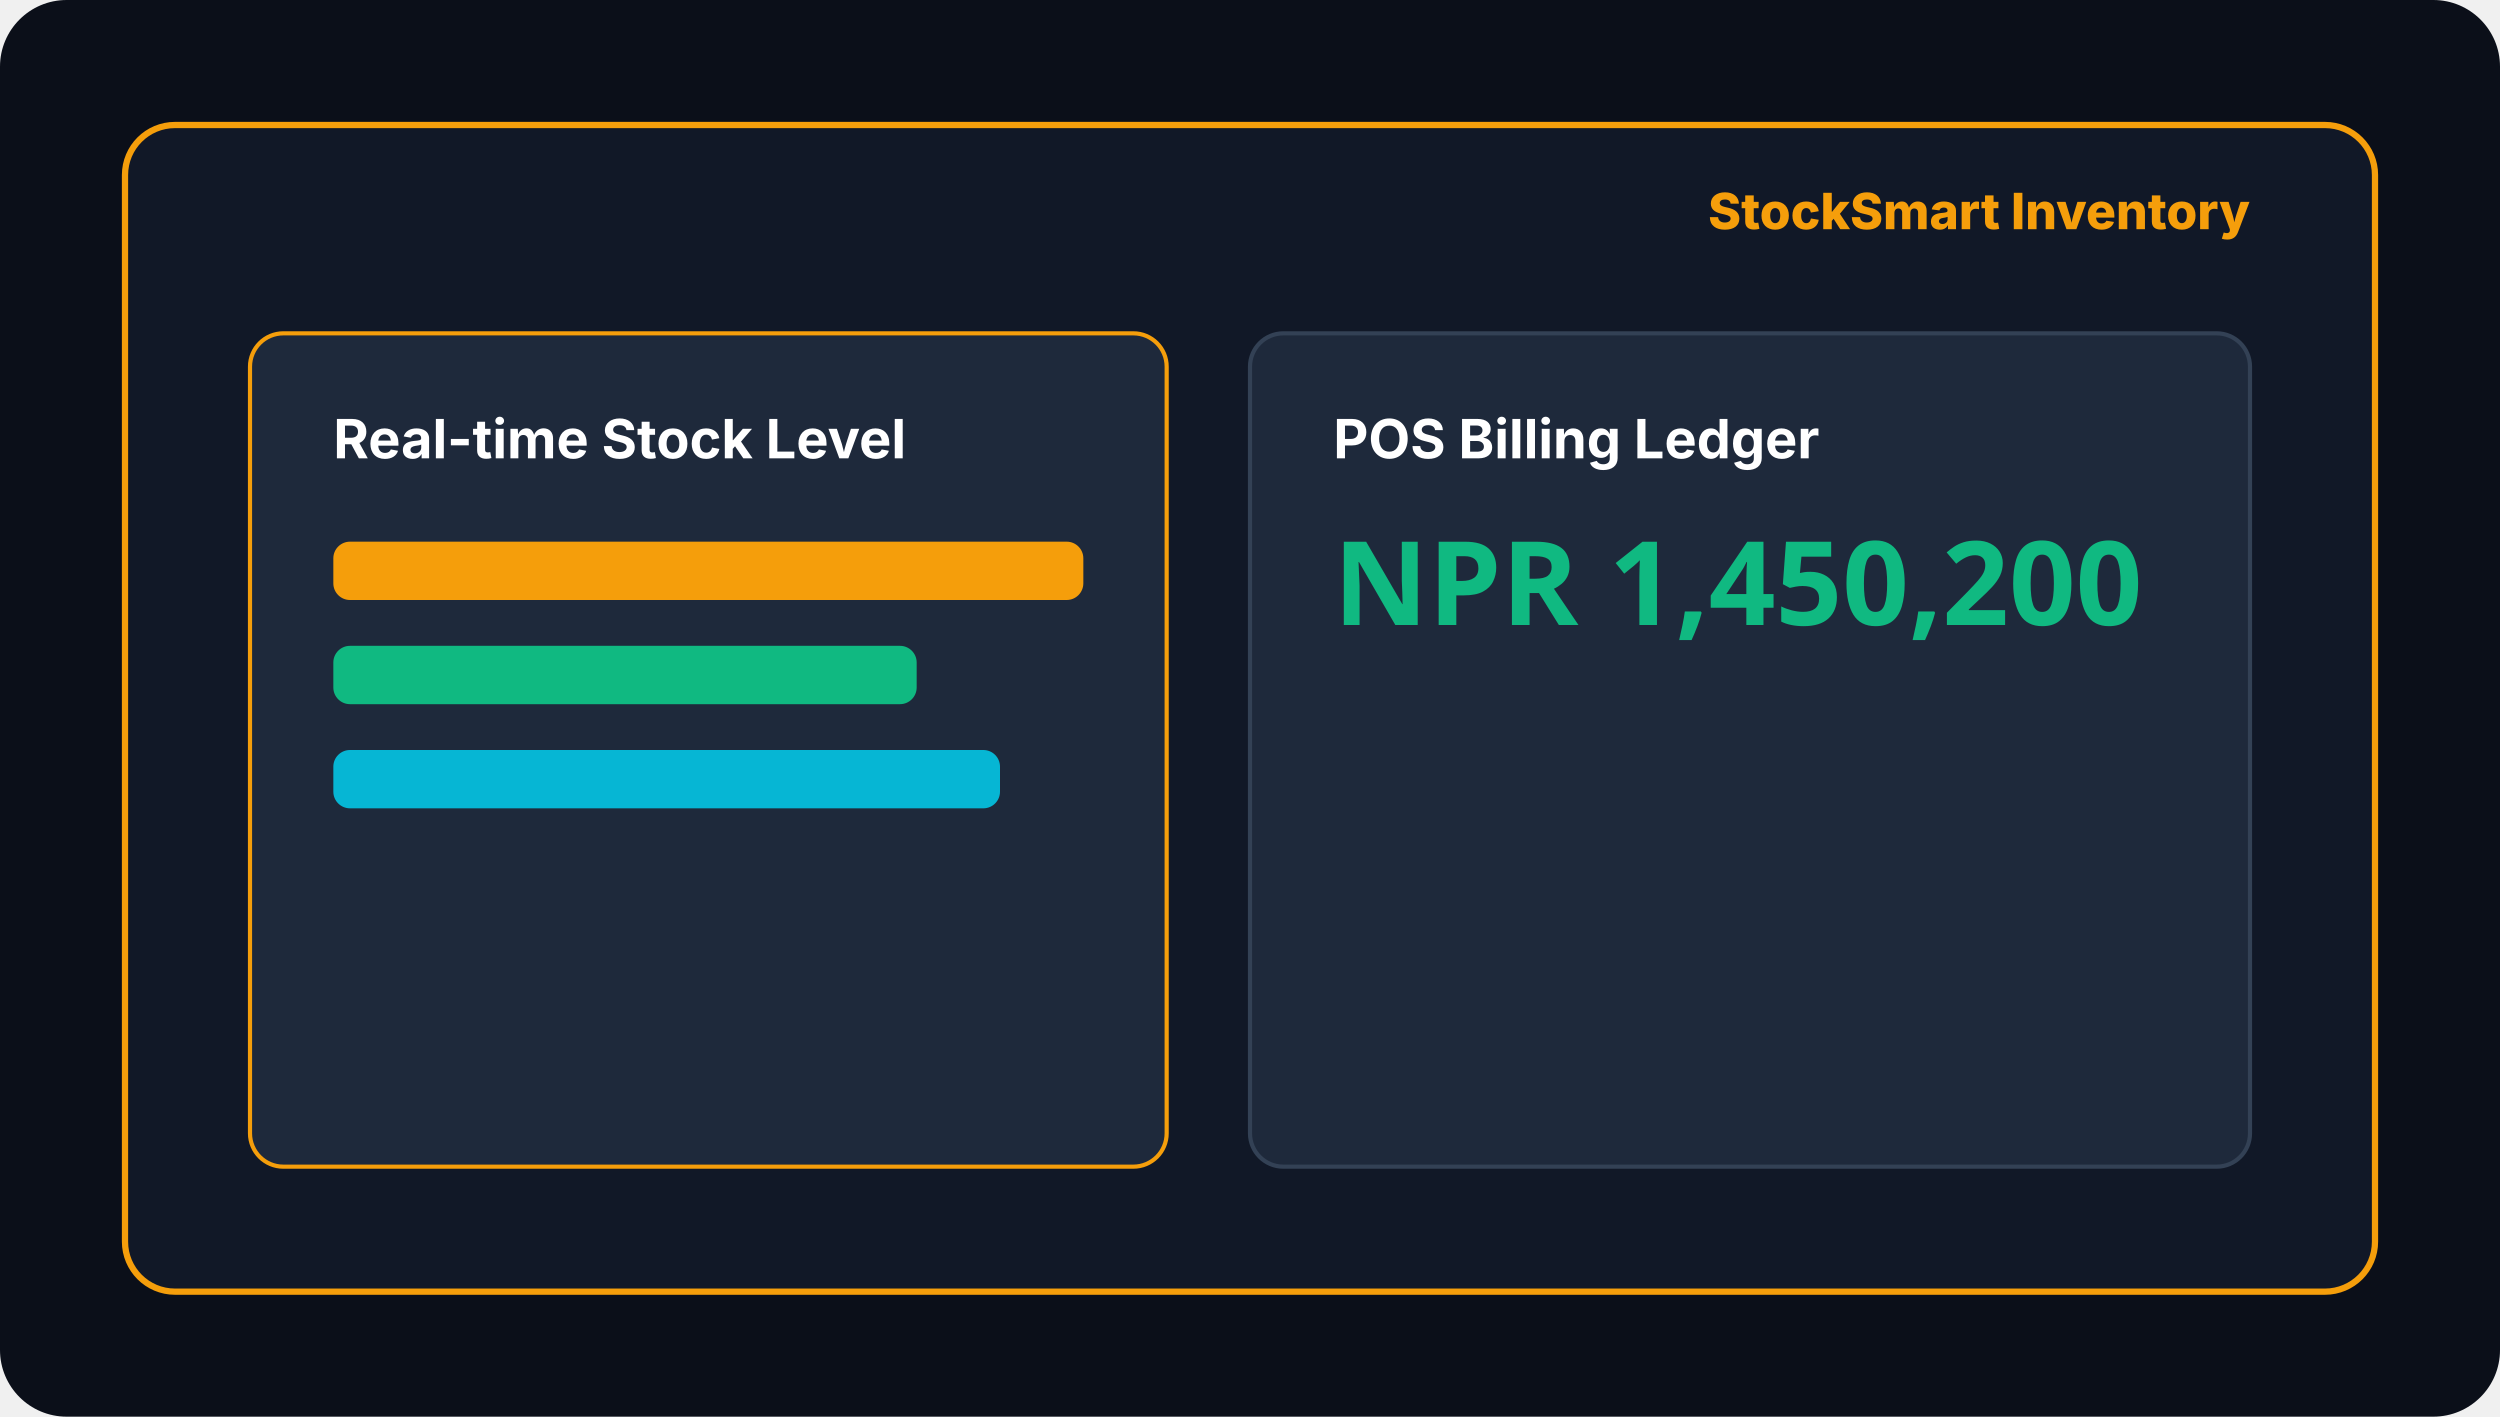
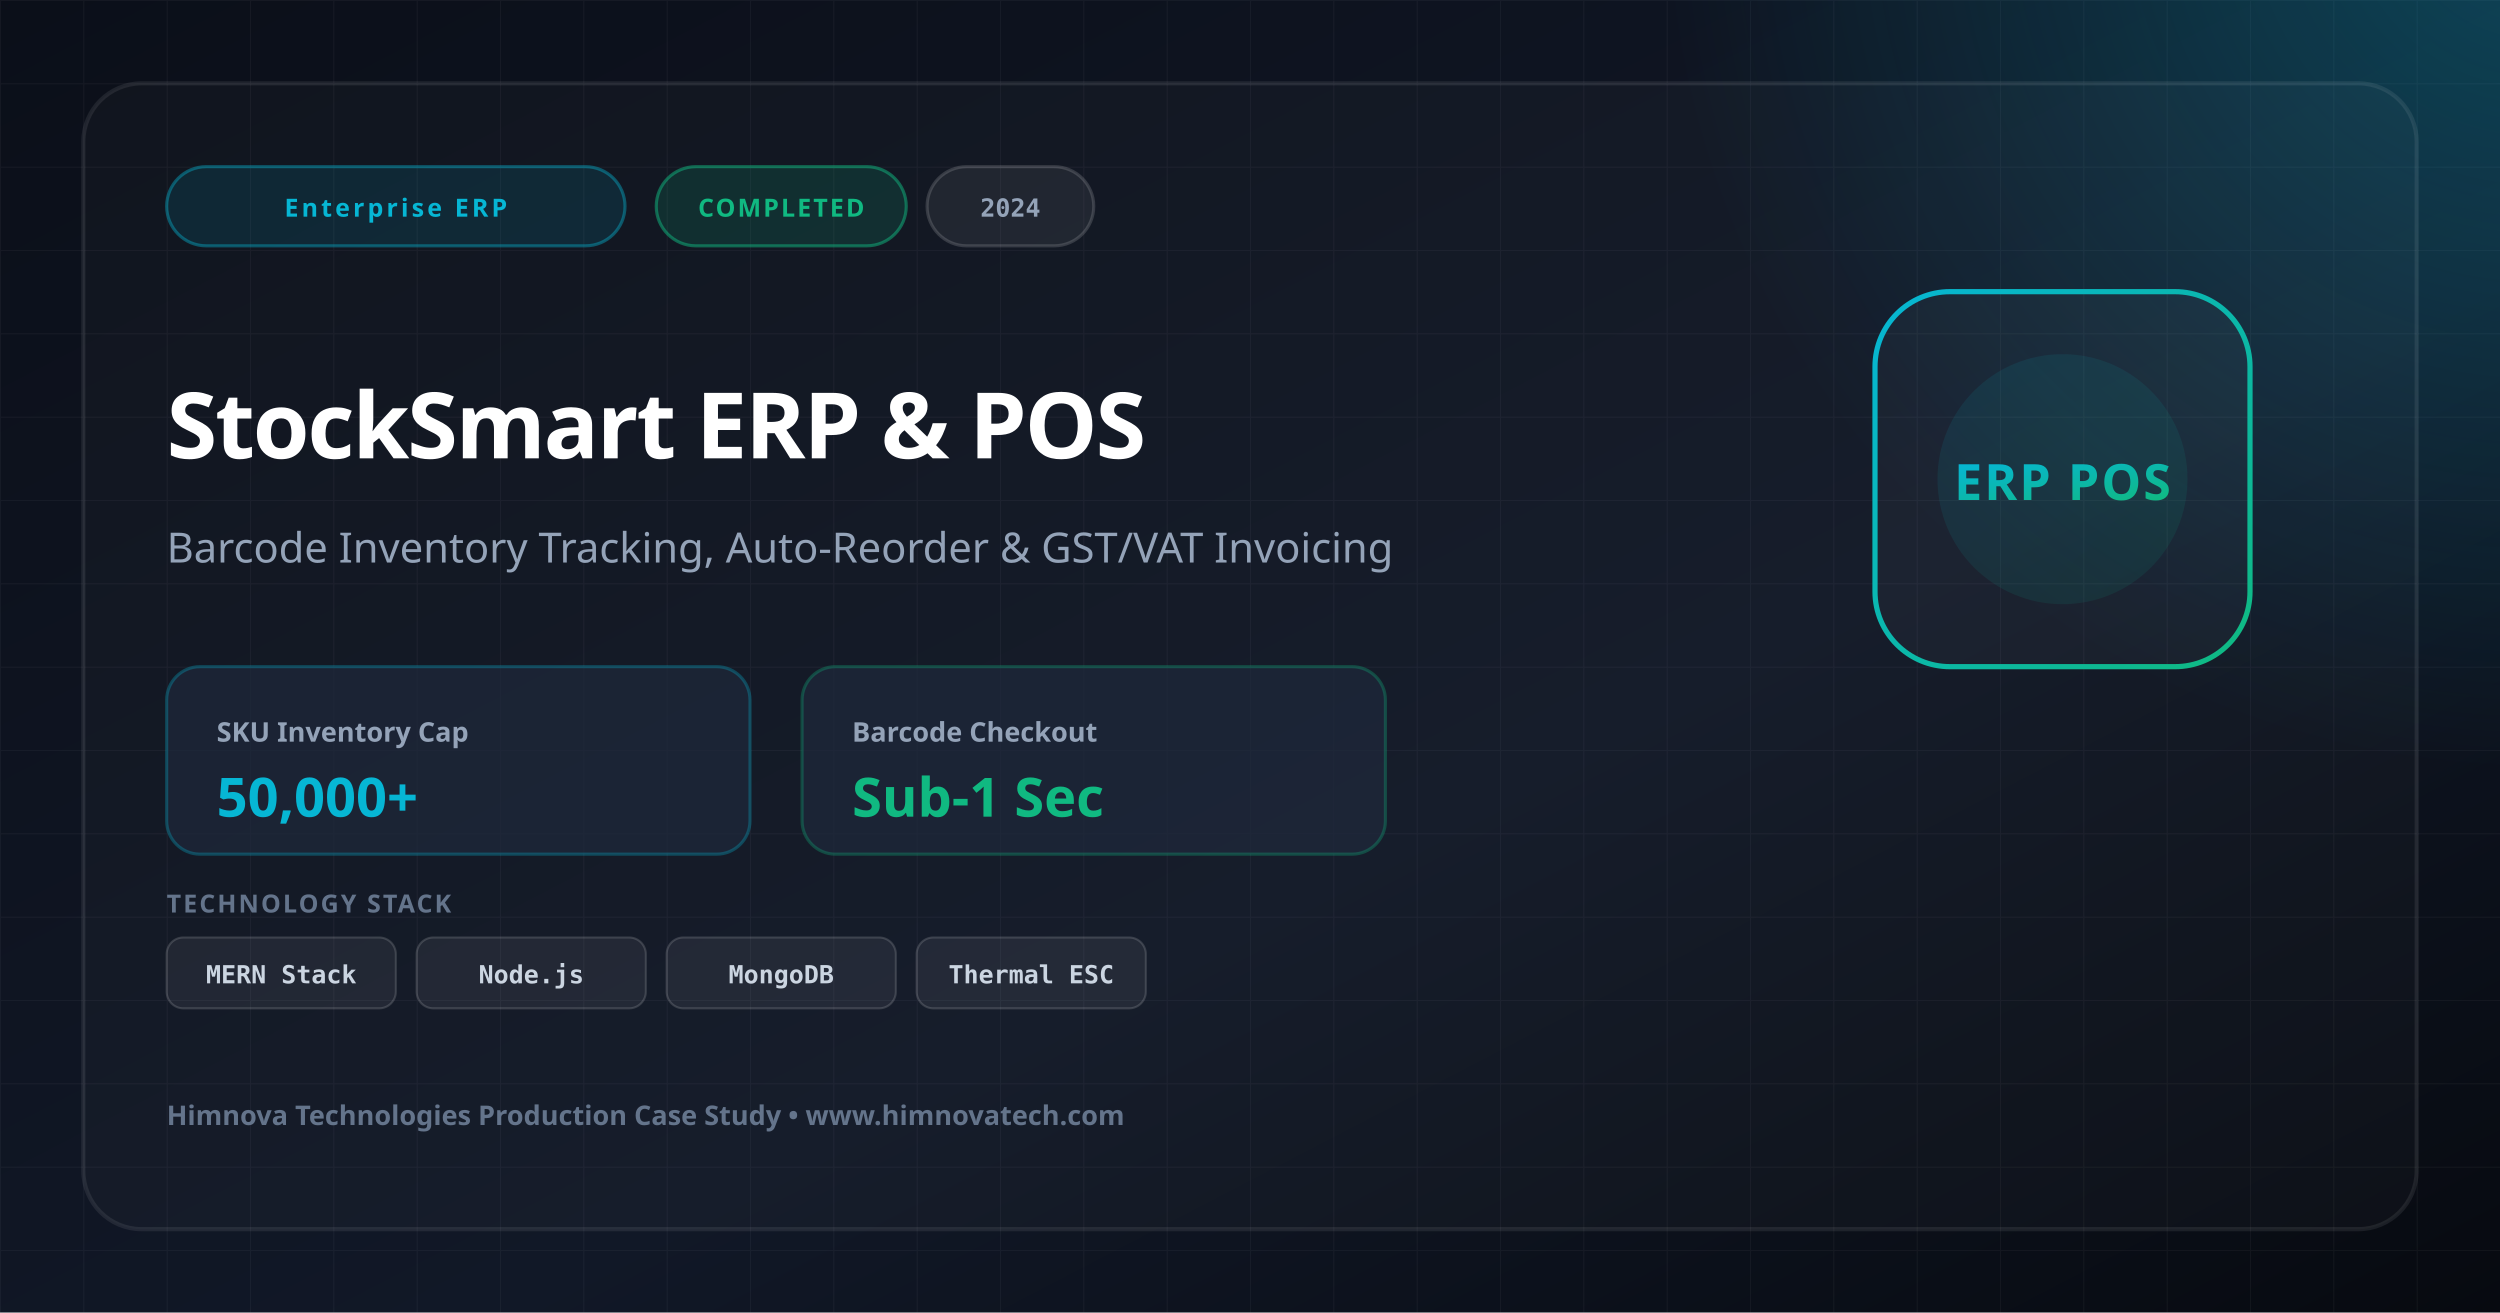
- <svg xmlns="http://www.w3.org/2000/svg" viewBox="0 0 600 340" fill="none" width="100%" height="100%">
-   <rect width="600" height="340" rx="16" fill="#0B0F19" />
-   <rect x="30" y="30" width="540" height="280" rx="12" fill="#111827" stroke="#F59E0B" stroke-width="1.5" />
-   <text x="540" y="55" font-family="'Inter', sans-serif" font-size="12" font-weight="800" fill="#F59E0B" text-anchor="end">StockSmart Inventory</text>
-   <rect x="60" y="80" width="220" height="200" rx="8" fill="#1E293B" stroke="#F59E0B" stroke-width="1" />
-   <text x="80" y="110" font-family="'Inter', sans-serif" font-size="13" font-weight="700" fill="#FFFFFF">Real-time Stock Level</text>
-   <rect x="80" y="130" width="180" height="14" rx="4" fill="#F59E0B" />
-   <rect x="80" y="155" width="140" height="14" rx="4" fill="#10B981" />
-   <rect x="80" y="180" width="160" height="14" rx="4" fill="#06B6D4" />
-   <rect x="300" y="80" width="240" height="200" rx="8" fill="#1E293B" stroke="#334155" stroke-width="1" />
-   <text x="320" y="110" font-family="'Inter', sans-serif" font-size="13" font-weight="700" fill="#FFFFFF">POS Billing Ledger</text>
-   <text x="320" y="150" font-family="'Outfit', sans-serif" font-size="28" font-weight="800" fill="#10B981">NPR 1,450,200</text>
+ <svg xmlns="http://www.w3.org/2000/svg" viewBox="0 0 1200 630" width="100%" height="100%">
+   <defs>
+     <linearGradient id="bg_stocksmartsvg" x1="0%" y1="0%" x2="100%" y2="100%">
+       <stop offset="0%" stop-color="#0B0F19" />
+       <stop offset="60%" stop-color="#111827" />
+       <stop offset="100%" stop-color="#070A10" />
+     </linearGradient>
+     <linearGradient id="grad_stocksmartsvg" x1="0%" y1="0%" x2="100%" y2="100%">
+       <stop offset="0%" stop-color="#06B6D4" />
+       <stop offset="100%" stop-color="#10B981" />
+     </linearGradient>
+     <radialGradient id="glow_stocksmartsvg" cx="85%" cy="20%" r="55%">
+       <stop offset="0%" stop-color="#06B6D4" stop-opacity="0.3" />
+       <stop offset="100%" stop-color="#06B6D4" stop-opacity="0" />
+     </radialGradient>
+     <pattern id="grid_stocksmartsvg" width="40" height="40" patternUnits="userSpaceOnUse">
+       <path d="M 40 0 L 0 0 0 40" fill="none" stroke="rgba(255,255,255,0.04)" stroke-width="1" />
+     </pattern>
+   </defs>
+   <rect width="1200" height="630" fill="url(#bg_stocksmartsvg)" />
+   <rect width="1200" height="630" fill="url(#grid_stocksmartsvg)" />
+   <circle cx="950" cy="180" r="380" fill="url(#glow_stocksmartsvg)" />
+   <rect x="40" y="40" width="1120" height="550" rx="28" fill="rgba(255, 255, 255, 0.02)" stroke="rgba(255, 255, 255, 0.08)" stroke-width="2" />
+   <g transform="translate(80, 80)">
+     <rect x="0" y="0" width="220" height="38" rx="19" fill="rgba(6, 182, 212, 0.12)" stroke="rgba(6, 182, 212, 0.4)" stroke-width="1.5" />
+     <text x="110" y="24" fill="#06B6D4" font-family="sans-serif" font-size="12" font-weight="800" letter-spacing="1.5" text-anchor="middle">Enterprise ERP</text>
+     <rect x="235" y="0" width="120" height="38" rx="19" fill="rgba(16, 185, 129, 0.15)" stroke="rgba(16, 185, 129, 0.5)" stroke-width="1.5" />
+     <text x="295" y="24" fill="#10B981" font-family="sans-serif" font-size="12" font-weight="800" letter-spacing="1" text-anchor="middle">COMPLETED</text>
+     <rect x="365" y="0" width="80" height="38" rx="19" fill="rgba(255, 255, 255, 0.06)" stroke="rgba(255, 255, 255, 0.15)" stroke-width="1.5" />
+     <text x="405" y="24" fill="#94A3B8" font-family="monospace" font-size="12" font-weight="700" text-anchor="middle">2024</text>
+   </g>
+   <g transform="translate(900, 140)">
+     <rect x="0" y="0" width="180" height="180" rx="36" fill="rgba(255,255,255,0.03)" stroke="url(#grad_stocksmartsvg)" stroke-width="2.5" />
+     <circle cx="90" cy="90" r="60" fill="url(#grad_stocksmartsvg)" fill-opacity="0.1" />
+     <text x="90" y="100" fill="url(#grad_stocksmartsvg)" font-family="sans-serif" font-size="24" font-weight="900" text-anchor="middle" letter-spacing="1">ERP POS</text>
+   </g>
+   <text x="80" y="220" fill="#FFFFFF" font-family="sans-serif" font-size="44" font-weight="900" letter-spacing="-1">StockSmart ERP &amp; POS</text>
+   <text x="80" y="270" fill="#94A3B8" font-family="sans-serif" font-size="20" font-weight="500">Barcode Inventory Tracking, Auto-Reorder &amp; GST/VAT Invoicing</text>
+   <g transform="translate(80, 320)">
+     <rect x="0" y="0" width="280" height="90" rx="16" fill="rgba(30, 41, 59, 0.7)" stroke="rgba(6, 182, 212, 0.3)" stroke-width="1.5" />
+     <text x="24" y="36" fill="#94A3B8" font-family="sans-serif" font-size="13" font-weight="600">SKU Inventory Cap</text>
+     <text x="24" y="72" fill="#06B6D4" font-family="sans-serif" font-size="26" font-weight="800">50,000+</text>
+     <rect x="305" y="0" width="280" height="90" rx="16" fill="rgba(30, 41, 59, 0.7)" stroke="rgba(16, 185, 129, 0.3)" stroke-width="1.5" />
+     <text x="329" y="36" fill="#94A3B8" font-family="sans-serif" font-size="13" font-weight="600">Barcode Checkout</text>
+     <text x="329" y="72" fill="#10B981" font-family="sans-serif" font-size="26" font-weight="800">Sub-1 Sec</text>
+   </g>
+   <g transform="translate(80, 450)">
+     <text x="0" y="-12" fill="#64748B" font-family="sans-serif" font-size="12" font-weight="700" letter-spacing="1">TECHNOLOGY STACK</text>
+     <rect x="0" y="0" width="110" height="34" rx="8" fill="rgba(255,255,255,0.06)" stroke="rgba(255,255,255,0.15)" />
+     <text x="55" y="22" fill="#CBD5E1" font-family="monospace" font-size="12" font-weight="600" text-anchor="middle">MERN Stack</text>
+     <rect x="120" y="0" width="110" height="34" rx="8" fill="rgba(255,255,255,0.06)" stroke="rgba(255,255,255,0.15)" />
+     <text x="175" y="22" fill="#CBD5E1" font-family="monospace" font-size="12" font-weight="600" text-anchor="middle">Node.js</text>
+     <rect x="240" y="0" width="110" height="34" rx="8" fill="rgba(255,255,255,0.06)" stroke="rgba(255,255,255,0.15)" />
+     <text x="295" y="22" fill="#CBD5E1" font-family="monospace" font-size="12" font-weight="600" text-anchor="middle">MongoDB</text>
+     <rect x="360" y="0" width="110" height="34" rx="8" fill="rgba(255,255,255,0.06)" stroke="rgba(255,255,255,0.15)" />
+     <text x="415" y="22" fill="#CBD5E1" font-family="monospace" font-size="12" font-weight="600" text-anchor="middle">Thermal ESC</text>
+   </g>
+   <text x="80" y="540" fill="#64748B" font-family="sans-serif" font-size="13" font-weight="600">Himnova Technologies Production Case Study • www.himnovatech.com</text>
</svg>
